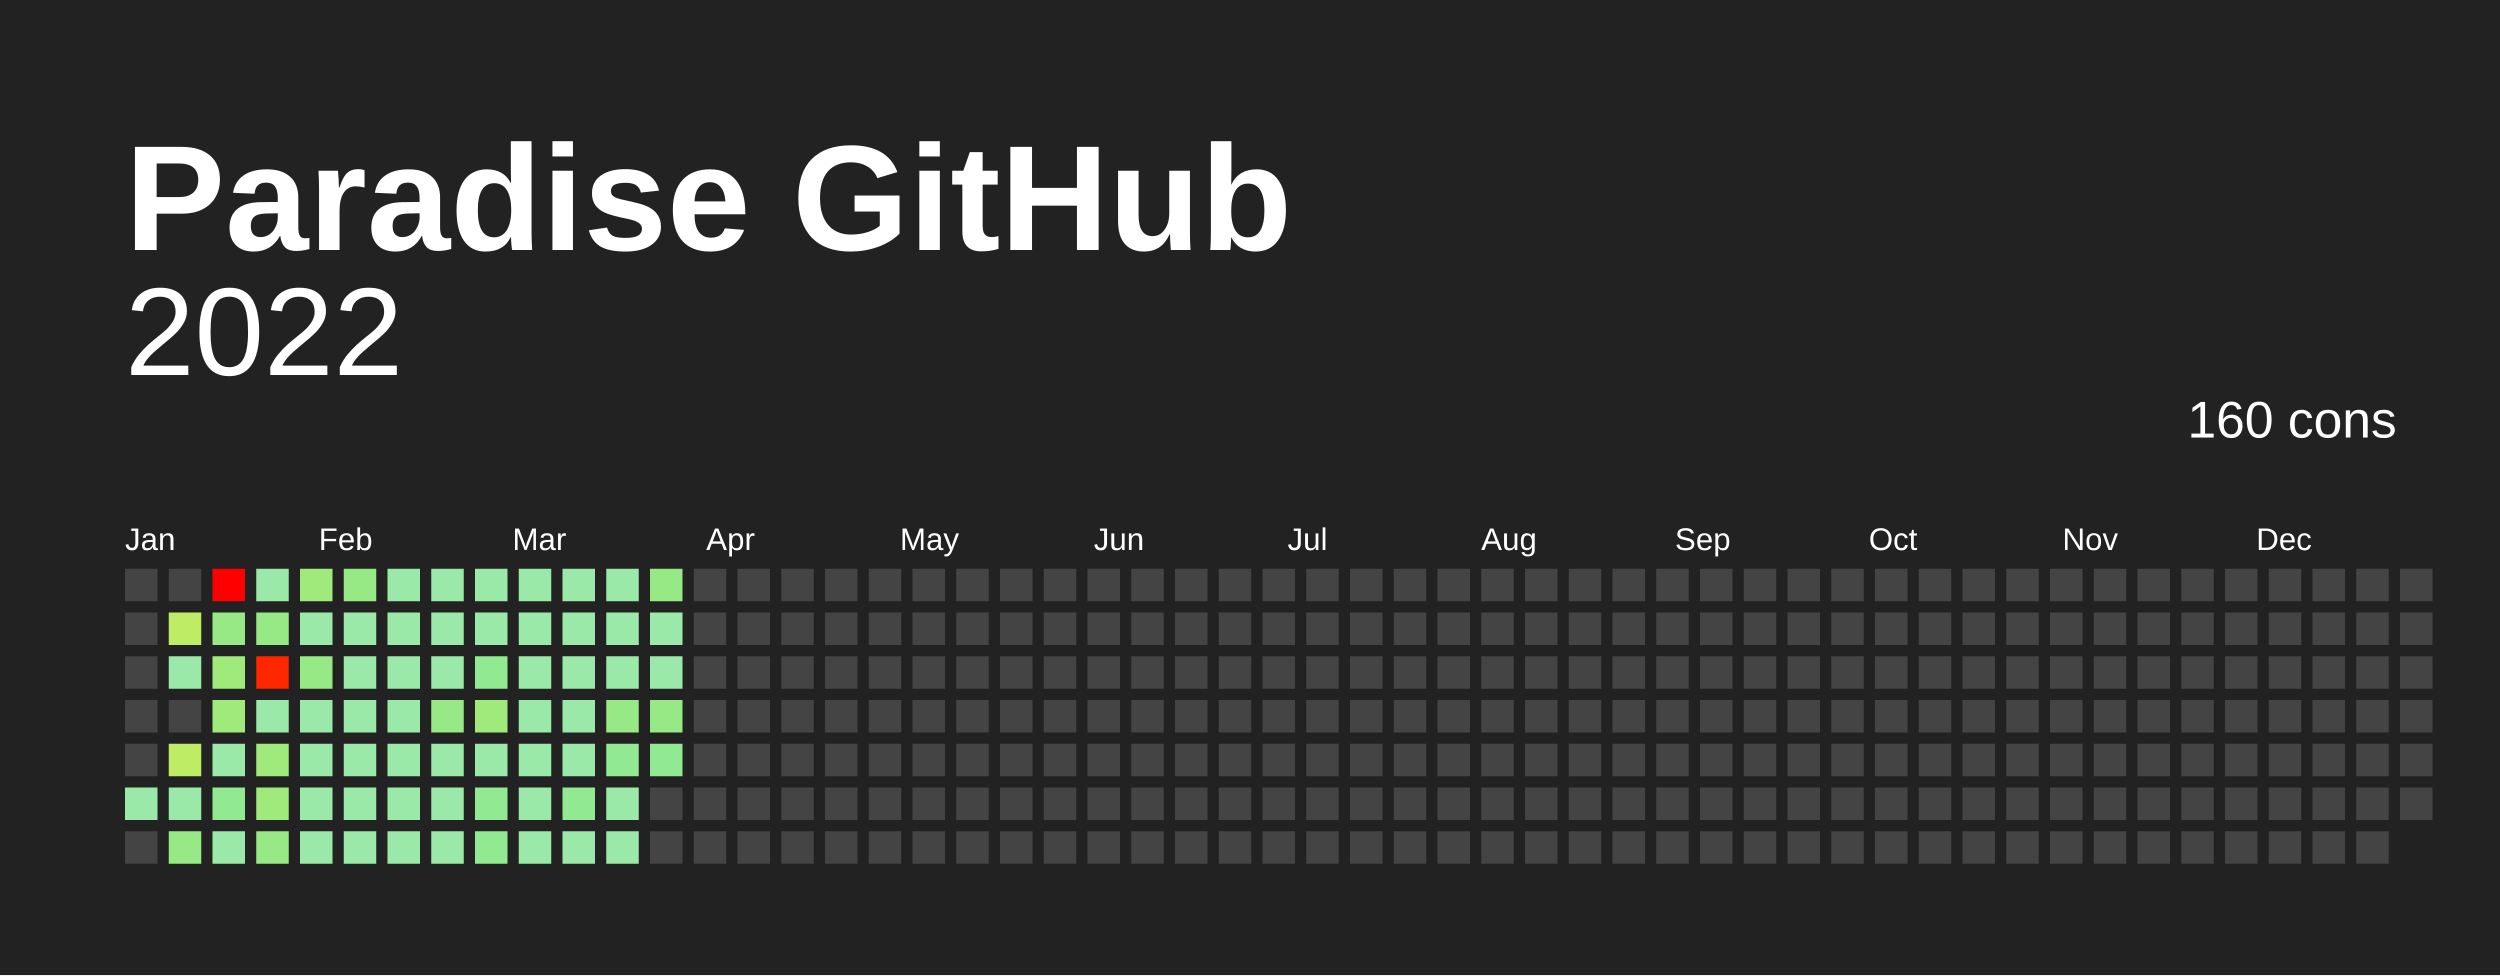
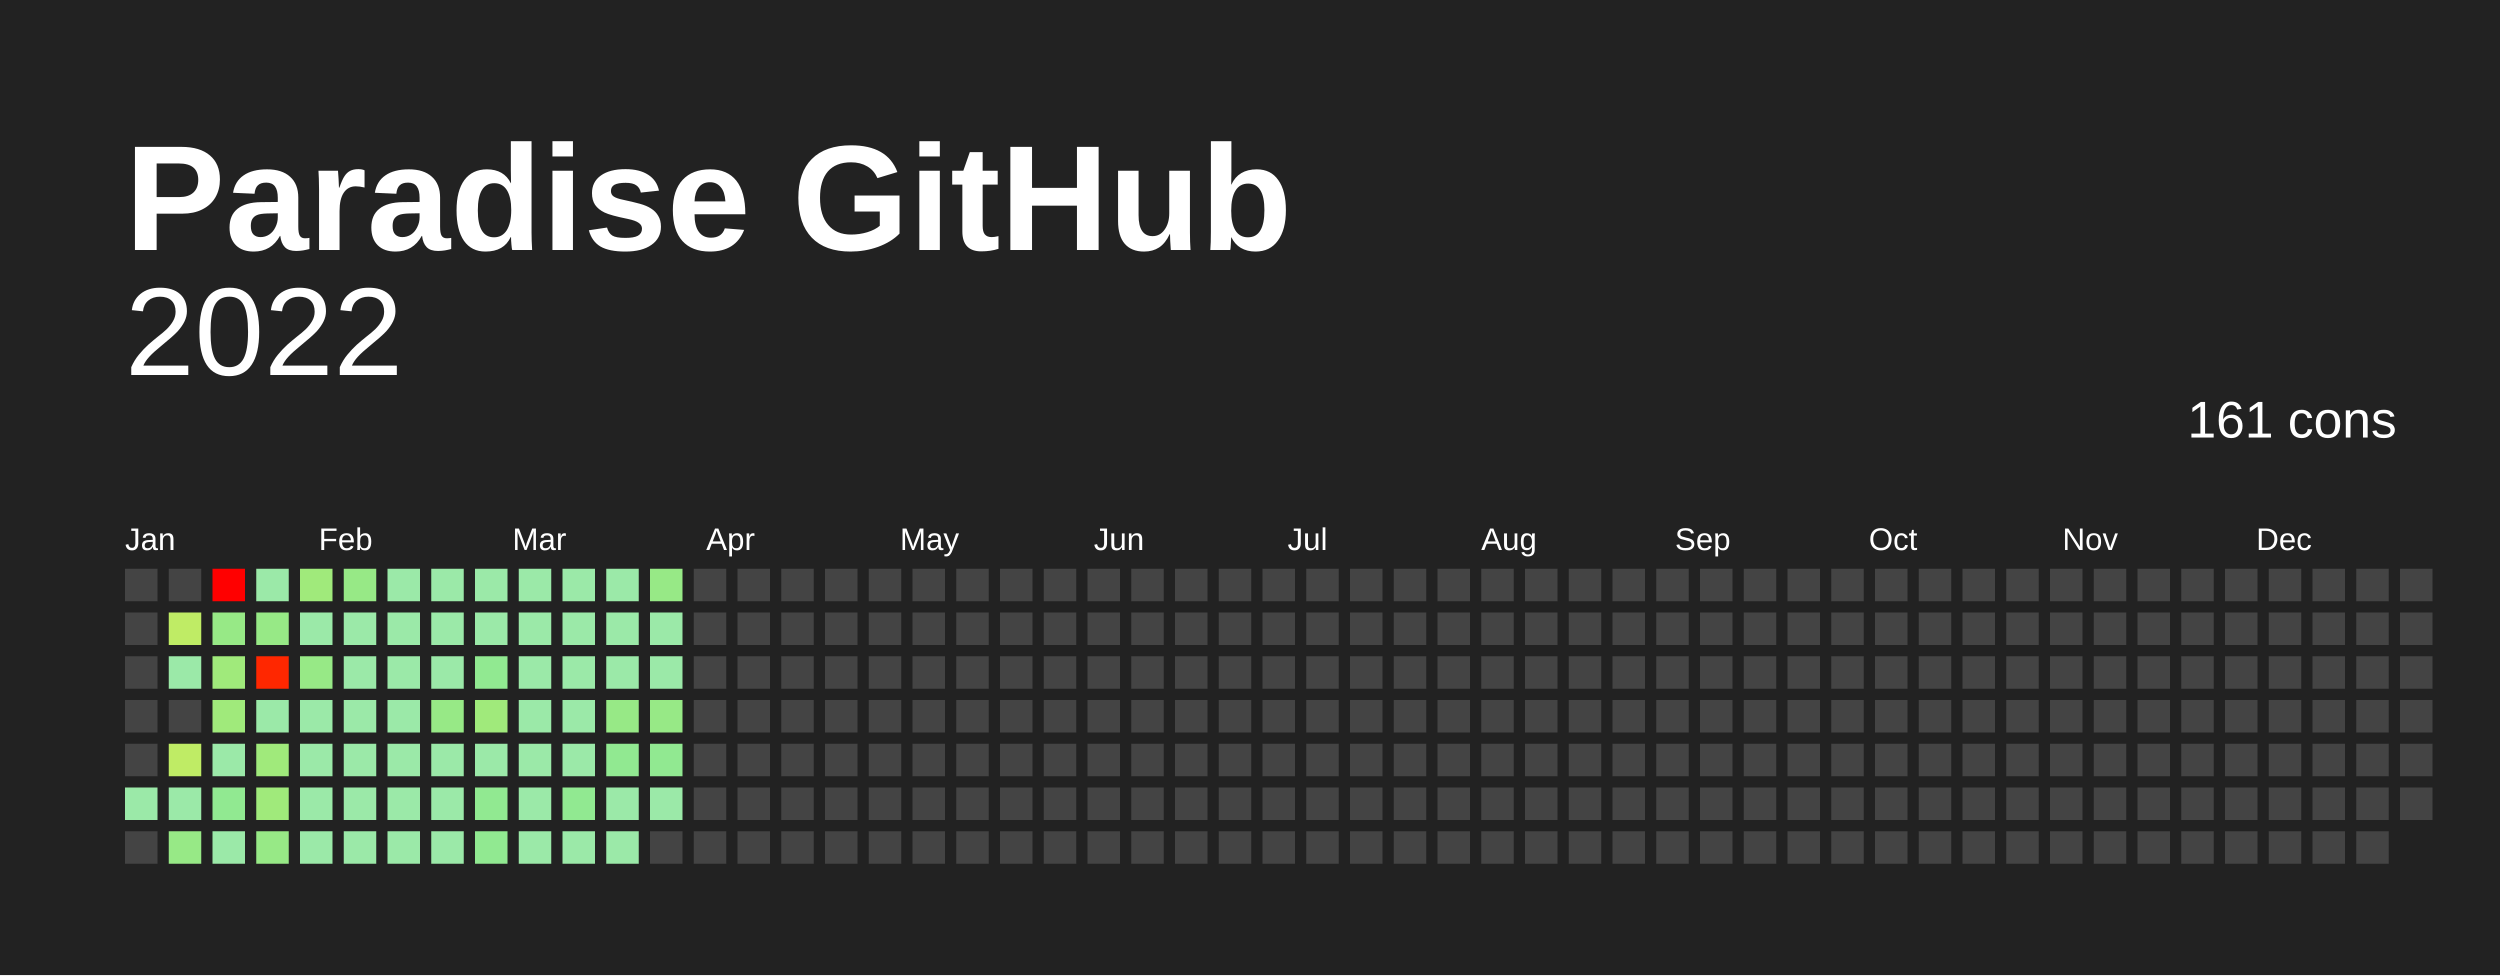
<svg xmlns="http://www.w3.org/2000/svg" baseProfile="full" height="78mm" version="1.1" viewBox="0,0,200,78" width="200mm">
  <defs />
  <rect fill="#222222" height="78" width="200" x="0" y="0" />
  <text fill="#FFFFFF" style="font-size:12px; font-family:Arial; font-weight:bold;" x="10" y="20">Paradise GitHub</text>
  <text alignment-baseline="hanging" fill="#FFFFFF" style="font-size:10.0px; font-family:Arial;" x="10" y="30">2022</text>
-   <text alignment-baseline="hanging" fill="#FFFFFF" style="font-size:4.125px; font-family:Arial;" x="175" y="35">160 cons</text>
+   <text alignment-baseline="hanging" fill="#FFFFFF" style="font-size:4.125px; font-family:Arial;" x="175" y="35">161 cons</text>
  <text fill="#FFFFFF" style="font-size:2.5px; font-family:Arial" x="10.0" y="44">Jan</text>
  <text fill="#FFFFFF" style="font-size:2.5px; font-family:Arial" x="25.5" y="44">Feb</text>
  <text fill="#FFFFFF" style="font-size:2.5px; font-family:Arial" x="41.0" y="44">Mar</text>
  <text fill="#FFFFFF" style="font-size:2.5px; font-family:Arial" x="56.5" y="44">Apr</text>
  <text fill="#FFFFFF" style="font-size:2.5px; font-family:Arial" x="72.0" y="44">May</text>
  <text fill="#FFFFFF" style="font-size:2.5px; font-family:Arial" x="87.5" y="44">Jun</text>
  <text fill="#FFFFFF" style="font-size:2.5px; font-family:Arial" x="103.0" y="44">Jul</text>
  <text fill="#FFFFFF" style="font-size:2.5px; font-family:Arial" x="118.5" y="44">Aug</text>
  <text fill="#FFFFFF" style="font-size:2.5px; font-family:Arial" x="134.0" y="44">Sep</text>
  <text fill="#FFFFFF" style="font-size:2.5px; font-family:Arial" x="149.5" y="44">Oct</text>
  <text fill="#FFFFFF" style="font-size:2.5px; font-family:Arial" x="165.0" y="44">Nov</text>
  <text fill="#FFFFFF" style="font-size:2.5px; font-family:Arial" x="180.5" y="44">Dec</text>
  <rect fill="#444444" height="2.6" width="2.6" x="10.0" y="45.5" />
  <rect fill="#444444" height="2.6" width="2.6" x="10.0" y="49.0" />
  <rect fill="#444444" height="2.6" width="2.6" x="10.0" y="52.5" />
  <rect fill="#444444" height="2.6" width="2.6" x="10.0" y="56.0" />
  <rect fill="#444444" height="2.6" width="2.6" x="10.0" y="59.5" />
  <rect fill="#9be9a8" height="2.6" width="2.6" x="10.0" y="63.0" />
  <rect fill="#444444" height="2.6" width="2.6" x="10.0" y="66.5" />
  <rect fill="#444444" height="2.6" width="2.6" x="13.5" y="45.5" />
  <rect fill="#bfec65" height="2.6" width="2.6" x="13.5" y="49.0" />
  <rect fill="#9be9a8" height="2.6" width="2.6" x="13.5" y="52.5" />
  <rect fill="#444444" height="2.6" width="2.6" x="13.5" y="56.0" />
  <rect fill="#bfec65" height="2.6" width="2.6" x="13.5" y="59.5" />
  <rect fill="#9be9a8" height="2.6" width="2.6" x="13.5" y="63.0" />
  <rect fill="#97e986" height="2.6" width="2.6" x="13.5" y="66.5" />
  <rect fill="red" height="2.6" width="2.6" x="17.0" y="45.5" />
  <rect fill="#97e986" height="2.6" width="2.6" x="17.0" y="49.0" />
  <rect fill="#a0ea7b" height="2.6" width="2.6" x="17.0" y="52.5" />
  <rect fill="#a0ea7b" height="2.6" width="2.6" x="17.0" y="56.0" />
  <rect fill="#9be9a8" height="2.6" width="2.6" x="17.0" y="59.5" />
  <rect fill="#91e991" height="2.6" width="2.6" x="17.0" y="63.0" />
  <rect fill="#9be9a8" height="2.6" width="2.6" x="17.0" y="66.5" />
  <rect fill="#9be9a8" height="2.6" width="2.6" x="20.5" y="45.5" />
  <rect fill="#97e986" height="2.6" width="2.6" x="20.5" y="49.0" />
  <rect fill="#ff2700" height="2.6" width="2.6" x="20.5" y="52.5" />
  <rect fill="#9be9a8" height="2.6" width="2.6" x="20.5" y="56.0" />
  <rect fill="#a0ea7b" height="2.6" width="2.6" x="20.5" y="59.5" />
  <rect fill="#a0ea7b" height="2.6" width="2.6" x="20.5" y="63.0" />
  <rect fill="#97e986" height="2.6" width="2.6" x="20.5" y="66.5" />
  <rect fill="#a0ea7b" height="2.6" width="2.6" x="24.0" y="45.5" />
  <rect fill="#9be9a8" height="2.6" width="2.6" x="24.0" y="49.0" />
  <rect fill="#97e986" height="2.6" width="2.6" x="24.0" y="52.5" />
  <rect fill="#9be9a8" height="2.6" width="2.6" x="24.0" y="56.0" />
  <rect fill="#9be9a8" height="2.6" width="2.6" x="24.0" y="59.5" />
  <rect fill="#9be9a8" height="2.6" width="2.6" x="24.0" y="63.0" />
  <rect fill="#9be9a8" height="2.6" width="2.6" x="24.0" y="66.5" />
  <rect fill="#97e986" height="2.6" width="2.6" x="27.5" y="45.5" />
  <rect fill="#9be9a8" height="2.6" width="2.6" x="27.5" y="49.0" />
  <rect fill="#9be9a8" height="2.6" width="2.6" x="27.5" y="52.5" />
  <rect fill="#9be9a8" height="2.6" width="2.6" x="27.5" y="56.0" />
  <rect fill="#9be9a8" height="2.6" width="2.6" x="27.5" y="59.5" />
  <rect fill="#9be9a8" height="2.6" width="2.6" x="27.5" y="63.0" />
  <rect fill="#9be9a8" height="2.6" width="2.6" x="27.5" y="66.5" />
  <rect fill="#9be9a8" height="2.6" width="2.6" x="31.0" y="45.5" />
  <rect fill="#9be9a8" height="2.6" width="2.6" x="31.0" y="49.0" />
  <rect fill="#9be9a8" height="2.6" width="2.6" x="31.0" y="52.5" />
  <rect fill="#9be9a8" height="2.6" width="2.6" x="31.0" y="56.0" />
  <rect fill="#9be9a8" height="2.6" width="2.6" x="31.0" y="59.5" />
  <rect fill="#9be9a8" height="2.6" width="2.6" x="31.0" y="63.0" />
  <rect fill="#9be9a8" height="2.6" width="2.6" x="31.0" y="66.5" />
  <rect fill="#9be9a8" height="2.6" width="2.6" x="34.5" y="45.5" />
  <rect fill="#9be9a8" height="2.6" width="2.6" x="34.5" y="49.0" />
  <rect fill="#9be9a8" height="2.6" width="2.6" x="34.5" y="52.5" />
  <rect fill="#97e986" height="2.6" width="2.6" x="34.5" y="56.0" />
  <rect fill="#9be9a8" height="2.6" width="2.6" x="34.5" y="59.5" />
  <rect fill="#9be9a8" height="2.6" width="2.6" x="34.5" y="63.0" />
  <rect fill="#9be9a8" height="2.6" width="2.6" x="34.5" y="66.5" />
  <rect fill="#9be9a8" height="2.6" width="2.6" x="38.0" y="45.5" />
  <rect fill="#9be9a8" height="2.6" width="2.6" x="38.0" y="49.0" />
  <rect fill="#91e991" height="2.6" width="2.6" x="38.0" y="52.5" />
  <rect fill="#a0ea7b" height="2.6" width="2.6" x="38.0" y="56.0" />
  <rect fill="#9be9a8" height="2.6" width="2.6" x="38.0" y="59.5" />
  <rect fill="#91e991" height="2.6" width="2.6" x="38.0" y="63.0" />
  <rect fill="#91e991" height="2.6" width="2.6" x="38.0" y="66.5" />
  <rect fill="#9be9a8" height="2.6" width="2.6" x="41.5" y="45.5" />
  <rect fill="#9be9a8" height="2.6" width="2.6" x="41.5" y="49.0" />
  <rect fill="#9be9a8" height="2.6" width="2.6" x="41.5" y="52.5" />
  <rect fill="#9be9a8" height="2.6" width="2.6" x="41.5" y="56.0" />
  <rect fill="#9be9a8" height="2.6" width="2.6" x="41.5" y="59.5" />
  <rect fill="#9be9a8" height="2.6" width="2.6" x="41.5" y="63.0" />
  <rect fill="#9be9a8" height="2.6" width="2.6" x="41.5" y="66.5" />
  <rect fill="#9be9a8" height="2.6" width="2.6" x="45.0" y="45.5" />
  <rect fill="#9be9a8" height="2.6" width="2.6" x="45.0" y="49.0" />
  <rect fill="#9be9a8" height="2.6" width="2.6" x="45.0" y="52.5" />
  <rect fill="#9be9a8" height="2.6" width="2.6" x="45.0" y="56.0" />
  <rect fill="#9be9a8" height="2.6" width="2.6" x="45.0" y="59.5" />
  <rect fill="#91e991" height="2.6" width="2.6" x="45.0" y="63.0" />
  <rect fill="#9be9a8" height="2.6" width="2.6" x="45.0" y="66.5" />
  <rect fill="#9be9a8" height="2.6" width="2.6" x="48.5" y="45.5" />
  <rect fill="#9be9a8" height="2.6" width="2.6" x="48.5" y="49.0" />
  <rect fill="#9be9a8" height="2.6" width="2.6" x="48.5" y="52.5" />
  <rect fill="#97e986" height="2.6" width="2.6" x="48.5" y="56.0" />
  <rect fill="#91e991" height="2.6" width="2.6" x="48.5" y="59.5" />
  <rect fill="#9be9a8" height="2.6" width="2.6" x="48.5" y="63.0" />
  <rect fill="#9be9a8" height="2.6" width="2.6" x="48.5" y="66.5" />
  <rect fill="#97e986" height="2.6" width="2.6" x="52.0" y="45.5" />
  <rect fill="#9be9a8" height="2.6" width="2.6" x="52.0" y="49.0" />
  <rect fill="#9be9a8" height="2.6" width="2.6" x="52.0" y="52.5" />
  <rect fill="#97e986" height="2.6" width="2.6" x="52.0" y="56.0" />
  <rect fill="#91e991" height="2.6" width="2.6" x="52.0" y="59.5" />
-   <rect fill="#444444" height="2.6" width="2.6" x="52.0" y="63.0" />
+   <rect fill="#9be9a8" height="2.6" width="2.6" x="52.0" y="63.0" />
  <rect fill="#444444" height="2.6" width="2.6" x="52.0" y="66.5" />
  <rect fill="#444444" height="2.6" width="2.6" x="55.5" y="45.5" />
  <rect fill="#444444" height="2.6" width="2.6" x="55.5" y="49.0" />
  <rect fill="#444444" height="2.6" width="2.6" x="55.5" y="52.5" />
  <rect fill="#444444" height="2.6" width="2.6" x="55.5" y="56.0" />
  <rect fill="#444444" height="2.6" width="2.6" x="55.5" y="59.5" />
  <rect fill="#444444" height="2.6" width="2.6" x="55.5" y="63.0" />
  <rect fill="#444444" height="2.6" width="2.6" x="55.5" y="66.5" />
  <rect fill="#444444" height="2.6" width="2.6" x="59.0" y="45.5" />
  <rect fill="#444444" height="2.6" width="2.6" x="59.0" y="49.0" />
  <rect fill="#444444" height="2.6" width="2.6" x="59.0" y="52.5" />
  <rect fill="#444444" height="2.6" width="2.6" x="59.0" y="56.0" />
  <rect fill="#444444" height="2.6" width="2.6" x="59.0" y="59.5" />
  <rect fill="#444444" height="2.6" width="2.6" x="59.0" y="63.0" />
  <rect fill="#444444" height="2.6" width="2.6" x="59.0" y="66.5" />
  <rect fill="#444444" height="2.6" width="2.6" x="62.5" y="45.5" />
  <rect fill="#444444" height="2.6" width="2.6" x="62.5" y="49.0" />
  <rect fill="#444444" height="2.6" width="2.6" x="62.5" y="52.5" />
  <rect fill="#444444" height="2.6" width="2.6" x="62.5" y="56.0" />
  <rect fill="#444444" height="2.6" width="2.6" x="62.5" y="59.5" />
  <rect fill="#444444" height="2.6" width="2.6" x="62.5" y="63.0" />
  <rect fill="#444444" height="2.6" width="2.6" x="62.5" y="66.5" />
  <rect fill="#444444" height="2.6" width="2.6" x="66.0" y="45.5" />
  <rect fill="#444444" height="2.6" width="2.6" x="66.0" y="49.0" />
  <rect fill="#444444" height="2.6" width="2.6" x="66.0" y="52.5" />
  <rect fill="#444444" height="2.6" width="2.6" x="66.0" y="56.0" />
  <rect fill="#444444" height="2.6" width="2.6" x="66.0" y="59.5" />
  <rect fill="#444444" height="2.6" width="2.6" x="66.0" y="63.0" />
  <rect fill="#444444" height="2.6" width="2.6" x="66.0" y="66.5" />
  <rect fill="#444444" height="2.6" width="2.6" x="69.5" y="45.5" />
  <rect fill="#444444" height="2.6" width="2.6" x="69.5" y="49.0" />
  <rect fill="#444444" height="2.6" width="2.6" x="69.5" y="52.5" />
  <rect fill="#444444" height="2.6" width="2.6" x="69.5" y="56.0" />
  <rect fill="#444444" height="2.6" width="2.6" x="69.5" y="59.5" />
  <rect fill="#444444" height="2.6" width="2.6" x="69.5" y="63.0" />
  <rect fill="#444444" height="2.6" width="2.6" x="69.5" y="66.5" />
  <rect fill="#444444" height="2.6" width="2.6" x="73.0" y="45.5" />
  <rect fill="#444444" height="2.6" width="2.6" x="73.0" y="49.0" />
  <rect fill="#444444" height="2.6" width="2.6" x="73.0" y="52.5" />
  <rect fill="#444444" height="2.6" width="2.6" x="73.0" y="56.0" />
  <rect fill="#444444" height="2.6" width="2.6" x="73.0" y="59.5" />
  <rect fill="#444444" height="2.6" width="2.6" x="73.0" y="63.0" />
  <rect fill="#444444" height="2.6" width="2.6" x="73.0" y="66.5" />
  <rect fill="#444444" height="2.6" width="2.6" x="76.5" y="45.5" />
  <rect fill="#444444" height="2.6" width="2.6" x="76.5" y="49.0" />
  <rect fill="#444444" height="2.6" width="2.6" x="76.5" y="52.5" />
  <rect fill="#444444" height="2.6" width="2.6" x="76.5" y="56.0" />
  <rect fill="#444444" height="2.6" width="2.6" x="76.5" y="59.5" />
  <rect fill="#444444" height="2.6" width="2.6" x="76.5" y="63.0" />
  <rect fill="#444444" height="2.6" width="2.6" x="76.5" y="66.5" />
  <rect fill="#444444" height="2.6" width="2.6" x="80.0" y="45.5" />
  <rect fill="#444444" height="2.6" width="2.6" x="80.0" y="49.0" />
  <rect fill="#444444" height="2.6" width="2.6" x="80.0" y="52.5" />
  <rect fill="#444444" height="2.6" width="2.6" x="80.0" y="56.0" />
  <rect fill="#444444" height="2.6" width="2.6" x="80.0" y="59.5" />
  <rect fill="#444444" height="2.6" width="2.6" x="80.0" y="63.0" />
  <rect fill="#444444" height="2.6" width="2.6" x="80.0" y="66.5" />
  <rect fill="#444444" height="2.6" width="2.6" x="83.5" y="45.5" />
  <rect fill="#444444" height="2.6" width="2.6" x="83.5" y="49.0" />
  <rect fill="#444444" height="2.6" width="2.6" x="83.5" y="52.5" />
  <rect fill="#444444" height="2.6" width="2.6" x="83.5" y="56.0" />
  <rect fill="#444444" height="2.6" width="2.6" x="83.5" y="59.5" />
  <rect fill="#444444" height="2.6" width="2.6" x="83.5" y="63.0" />
  <rect fill="#444444" height="2.6" width="2.6" x="83.5" y="66.5" />
  <rect fill="#444444" height="2.6" width="2.6" x="87.0" y="45.5" />
  <rect fill="#444444" height="2.6" width="2.6" x="87.0" y="49.0" />
  <rect fill="#444444" height="2.6" width="2.6" x="87.0" y="52.5" />
  <rect fill="#444444" height="2.6" width="2.6" x="87.0" y="56.0" />
  <rect fill="#444444" height="2.6" width="2.6" x="87.0" y="59.5" />
  <rect fill="#444444" height="2.6" width="2.6" x="87.0" y="63.0" />
  <rect fill="#444444" height="2.6" width="2.6" x="87.0" y="66.5" />
  <rect fill="#444444" height="2.6" width="2.6" x="90.5" y="45.5" />
  <rect fill="#444444" height="2.6" width="2.6" x="90.5" y="49.0" />
  <rect fill="#444444" height="2.6" width="2.6" x="90.5" y="52.5" />
  <rect fill="#444444" height="2.6" width="2.6" x="90.5" y="56.0" />
  <rect fill="#444444" height="2.6" width="2.6" x="90.5" y="59.5" />
  <rect fill="#444444" height="2.6" width="2.6" x="90.5" y="63.0" />
  <rect fill="#444444" height="2.6" width="2.6" x="90.5" y="66.5" />
  <rect fill="#444444" height="2.6" width="2.6" x="94.0" y="45.5" />
  <rect fill="#444444" height="2.6" width="2.6" x="94.0" y="49.0" />
  <rect fill="#444444" height="2.6" width="2.6" x="94.0" y="52.5" />
  <rect fill="#444444" height="2.6" width="2.6" x="94.0" y="56.0" />
  <rect fill="#444444" height="2.6" width="2.6" x="94.0" y="59.5" />
  <rect fill="#444444" height="2.6" width="2.6" x="94.0" y="63.0" />
  <rect fill="#444444" height="2.6" width="2.6" x="94.0" y="66.5" />
  <rect fill="#444444" height="2.6" width="2.6" x="97.5" y="45.5" />
  <rect fill="#444444" height="2.6" width="2.6" x="97.5" y="49.0" />
  <rect fill="#444444" height="2.6" width="2.6" x="97.5" y="52.5" />
  <rect fill="#444444" height="2.6" width="2.6" x="97.5" y="56.0" />
  <rect fill="#444444" height="2.6" width="2.6" x="97.5" y="59.5" />
  <rect fill="#444444" height="2.6" width="2.6" x="97.5" y="63.0" />
  <rect fill="#444444" height="2.6" width="2.6" x="97.5" y="66.5" />
  <rect fill="#444444" height="2.6" width="2.6" x="101.0" y="45.5" />
  <rect fill="#444444" height="2.6" width="2.6" x="101.0" y="49.0" />
  <rect fill="#444444" height="2.6" width="2.6" x="101.0" y="52.5" />
  <rect fill="#444444" height="2.6" width="2.6" x="101.0" y="56.0" />
  <rect fill="#444444" height="2.6" width="2.6" x="101.0" y="59.5" />
  <rect fill="#444444" height="2.6" width="2.6" x="101.0" y="63.0" />
  <rect fill="#444444" height="2.6" width="2.6" x="101.0" y="66.5" />
  <rect fill="#444444" height="2.6" width="2.6" x="104.5" y="45.5" />
  <rect fill="#444444" height="2.6" width="2.6" x="104.5" y="49.0" />
  <rect fill="#444444" height="2.6" width="2.6" x="104.5" y="52.5" />
  <rect fill="#444444" height="2.6" width="2.6" x="104.5" y="56.0" />
  <rect fill="#444444" height="2.6" width="2.6" x="104.5" y="59.5" />
  <rect fill="#444444" height="2.6" width="2.6" x="104.5" y="63.0" />
  <rect fill="#444444" height="2.6" width="2.6" x="104.5" y="66.5" />
  <rect fill="#444444" height="2.6" width="2.6" x="108.0" y="45.5" />
  <rect fill="#444444" height="2.6" width="2.6" x="108.0" y="49.0" />
  <rect fill="#444444" height="2.6" width="2.6" x="108.0" y="52.5" />
  <rect fill="#444444" height="2.6" width="2.6" x="108.0" y="56.0" />
  <rect fill="#444444" height="2.6" width="2.6" x="108.0" y="59.5" />
  <rect fill="#444444" height="2.6" width="2.6" x="108.0" y="63.0" />
  <rect fill="#444444" height="2.6" width="2.6" x="108.0" y="66.5" />
  <rect fill="#444444" height="2.6" width="2.6" x="111.5" y="45.5" />
  <rect fill="#444444" height="2.6" width="2.6" x="111.5" y="49.0" />
  <rect fill="#444444" height="2.6" width="2.6" x="111.5" y="52.5" />
  <rect fill="#444444" height="2.6" width="2.6" x="111.5" y="56.0" />
  <rect fill="#444444" height="2.6" width="2.6" x="111.5" y="59.5" />
  <rect fill="#444444" height="2.6" width="2.6" x="111.5" y="63.0" />
  <rect fill="#444444" height="2.6" width="2.6" x="111.5" y="66.5" />
  <rect fill="#444444" height="2.6" width="2.6" x="115.0" y="45.5" />
  <rect fill="#444444" height="2.6" width="2.6" x="115.0" y="49.0" />
  <rect fill="#444444" height="2.6" width="2.6" x="115.0" y="52.5" />
  <rect fill="#444444" height="2.6" width="2.6" x="115.0" y="56.0" />
  <rect fill="#444444" height="2.6" width="2.6" x="115.0" y="59.5" />
  <rect fill="#444444" height="2.6" width="2.6" x="115.0" y="63.0" />
  <rect fill="#444444" height="2.6" width="2.6" x="115.0" y="66.5" />
  <rect fill="#444444" height="2.6" width="2.6" x="118.5" y="45.5" />
  <rect fill="#444444" height="2.6" width="2.6" x="118.5" y="49.0" />
  <rect fill="#444444" height="2.6" width="2.6" x="118.5" y="52.5" />
  <rect fill="#444444" height="2.6" width="2.6" x="118.5" y="56.0" />
  <rect fill="#444444" height="2.6" width="2.6" x="118.5" y="59.5" />
  <rect fill="#444444" height="2.6" width="2.6" x="118.5" y="63.0" />
  <rect fill="#444444" height="2.6" width="2.6" x="118.5" y="66.5" />
  <rect fill="#444444" height="2.6" width="2.6" x="122.0" y="45.5" />
  <rect fill="#444444" height="2.6" width="2.6" x="122.0" y="49.0" />
  <rect fill="#444444" height="2.6" width="2.6" x="122.0" y="52.5" />
  <rect fill="#444444" height="2.6" width="2.6" x="122.0" y="56.0" />
  <rect fill="#444444" height="2.6" width="2.6" x="122.0" y="59.5" />
  <rect fill="#444444" height="2.6" width="2.6" x="122.0" y="63.0" />
  <rect fill="#444444" height="2.6" width="2.6" x="122.0" y="66.5" />
  <rect fill="#444444" height="2.6" width="2.6" x="125.5" y="45.5" />
  <rect fill="#444444" height="2.6" width="2.6" x="125.5" y="49.0" />
  <rect fill="#444444" height="2.6" width="2.6" x="125.5" y="52.5" />
  <rect fill="#444444" height="2.6" width="2.6" x="125.5" y="56.0" />
  <rect fill="#444444" height="2.6" width="2.6" x="125.5" y="59.5" />
  <rect fill="#444444" height="2.6" width="2.6" x="125.5" y="63.0" />
  <rect fill="#444444" height="2.6" width="2.6" x="125.5" y="66.5" />
  <rect fill="#444444" height="2.6" width="2.6" x="129.0" y="45.5" />
  <rect fill="#444444" height="2.6" width="2.6" x="129.0" y="49.0" />
  <rect fill="#444444" height="2.6" width="2.6" x="129.0" y="52.5" />
  <rect fill="#444444" height="2.6" width="2.6" x="129.0" y="56.0" />
  <rect fill="#444444" height="2.6" width="2.6" x="129.0" y="59.5" />
  <rect fill="#444444" height="2.6" width="2.6" x="129.0" y="63.0" />
  <rect fill="#444444" height="2.6" width="2.6" x="129.0" y="66.5" />
  <rect fill="#444444" height="2.6" width="2.6" x="132.5" y="45.5" />
  <rect fill="#444444" height="2.6" width="2.6" x="132.5" y="49.0" />
  <rect fill="#444444" height="2.6" width="2.6" x="132.5" y="52.5" />
  <rect fill="#444444" height="2.6" width="2.6" x="132.5" y="56.0" />
  <rect fill="#444444" height="2.6" width="2.6" x="132.5" y="59.5" />
  <rect fill="#444444" height="2.6" width="2.6" x="132.5" y="63.0" />
  <rect fill="#444444" height="2.6" width="2.6" x="132.5" y="66.5" />
  <rect fill="#444444" height="2.6" width="2.6" x="136.0" y="45.5" />
  <rect fill="#444444" height="2.6" width="2.6" x="136.0" y="49.0" />
  <rect fill="#444444" height="2.6" width="2.6" x="136.0" y="52.5" />
  <rect fill="#444444" height="2.6" width="2.6" x="136.0" y="56.0" />
  <rect fill="#444444" height="2.6" width="2.6" x="136.0" y="59.5" />
  <rect fill="#444444" height="2.6" width="2.6" x="136.0" y="63.0" />
  <rect fill="#444444" height="2.6" width="2.6" x="136.0" y="66.5" />
  <rect fill="#444444" height="2.6" width="2.6" x="139.5" y="45.5" />
  <rect fill="#444444" height="2.6" width="2.6" x="139.5" y="49.0" />
  <rect fill="#444444" height="2.6" width="2.6" x="139.5" y="52.5" />
  <rect fill="#444444" height="2.6" width="2.6" x="139.5" y="56.0" />
  <rect fill="#444444" height="2.6" width="2.6" x="139.5" y="59.5" />
  <rect fill="#444444" height="2.6" width="2.6" x="139.5" y="63.0" />
  <rect fill="#444444" height="2.6" width="2.6" x="139.5" y="66.5" />
  <rect fill="#444444" height="2.6" width="2.6" x="143.0" y="45.5" />
  <rect fill="#444444" height="2.6" width="2.6" x="143.0" y="49.0" />
  <rect fill="#444444" height="2.6" width="2.6" x="143.0" y="52.5" />
  <rect fill="#444444" height="2.6" width="2.6" x="143.0" y="56.0" />
  <rect fill="#444444" height="2.6" width="2.6" x="143.0" y="59.5" />
  <rect fill="#444444" height="2.6" width="2.6" x="143.0" y="63.0" />
  <rect fill="#444444" height="2.6" width="2.6" x="143.0" y="66.5" />
  <rect fill="#444444" height="2.6" width="2.6" x="146.5" y="45.5" />
  <rect fill="#444444" height="2.6" width="2.6" x="146.5" y="49.0" />
  <rect fill="#444444" height="2.6" width="2.6" x="146.5" y="52.5" />
  <rect fill="#444444" height="2.6" width="2.6" x="146.5" y="56.0" />
  <rect fill="#444444" height="2.6" width="2.6" x="146.5" y="59.5" />
  <rect fill="#444444" height="2.6" width="2.6" x="146.5" y="63.0" />
  <rect fill="#444444" height="2.6" width="2.6" x="146.5" y="66.5" />
  <rect fill="#444444" height="2.6" width="2.6" x="150.0" y="45.5" />
  <rect fill="#444444" height="2.6" width="2.6" x="150.0" y="49.0" />
  <rect fill="#444444" height="2.6" width="2.6" x="150.0" y="52.5" />
  <rect fill="#444444" height="2.6" width="2.6" x="150.0" y="56.0" />
  <rect fill="#444444" height="2.6" width="2.6" x="150.0" y="59.5" />
  <rect fill="#444444" height="2.6" width="2.6" x="150.0" y="63.0" />
  <rect fill="#444444" height="2.6" width="2.6" x="150.0" y="66.5" />
  <rect fill="#444444" height="2.6" width="2.6" x="153.5" y="45.5" />
  <rect fill="#444444" height="2.6" width="2.6" x="153.5" y="49.0" />
  <rect fill="#444444" height="2.6" width="2.6" x="153.5" y="52.5" />
  <rect fill="#444444" height="2.6" width="2.6" x="153.5" y="56.0" />
  <rect fill="#444444" height="2.6" width="2.6" x="153.5" y="59.5" />
  <rect fill="#444444" height="2.6" width="2.6" x="153.5" y="63.0" />
  <rect fill="#444444" height="2.6" width="2.6" x="153.5" y="66.5" />
  <rect fill="#444444" height="2.6" width="2.6" x="157.0" y="45.5" />
  <rect fill="#444444" height="2.6" width="2.6" x="157.0" y="49.0" />
  <rect fill="#444444" height="2.6" width="2.6" x="157.0" y="52.5" />
  <rect fill="#444444" height="2.6" width="2.6" x="157.0" y="56.0" />
  <rect fill="#444444" height="2.6" width="2.6" x="157.0" y="59.5" />
  <rect fill="#444444" height="2.6" width="2.6" x="157.0" y="63.0" />
  <rect fill="#444444" height="2.6" width="2.6" x="157.0" y="66.5" />
  <rect fill="#444444" height="2.6" width="2.6" x="160.5" y="45.5" />
  <rect fill="#444444" height="2.6" width="2.6" x="160.5" y="49.0" />
  <rect fill="#444444" height="2.6" width="2.6" x="160.5" y="52.5" />
  <rect fill="#444444" height="2.6" width="2.6" x="160.5" y="56.0" />
  <rect fill="#444444" height="2.6" width="2.6" x="160.5" y="59.5" />
  <rect fill="#444444" height="2.6" width="2.6" x="160.5" y="63.0" />
  <rect fill="#444444" height="2.6" width="2.6" x="160.5" y="66.5" />
  <rect fill="#444444" height="2.6" width="2.6" x="164.0" y="45.5" />
  <rect fill="#444444" height="2.6" width="2.6" x="164.0" y="49.0" />
  <rect fill="#444444" height="2.6" width="2.6" x="164.0" y="52.5" />
  <rect fill="#444444" height="2.6" width="2.6" x="164.0" y="56.0" />
  <rect fill="#444444" height="2.6" width="2.6" x="164.0" y="59.5" />
  <rect fill="#444444" height="2.6" width="2.6" x="164.0" y="63.0" />
  <rect fill="#444444" height="2.6" width="2.6" x="164.0" y="66.5" />
  <rect fill="#444444" height="2.6" width="2.6" x="167.5" y="45.5" />
  <rect fill="#444444" height="2.6" width="2.6" x="167.5" y="49.0" />
  <rect fill="#444444" height="2.6" width="2.6" x="167.5" y="52.5" />
  <rect fill="#444444" height="2.6" width="2.6" x="167.5" y="56.0" />
  <rect fill="#444444" height="2.6" width="2.6" x="167.5" y="59.5" />
  <rect fill="#444444" height="2.6" width="2.6" x="167.5" y="63.0" />
  <rect fill="#444444" height="2.6" width="2.6" x="167.5" y="66.5" />
  <rect fill="#444444" height="2.6" width="2.6" x="171.0" y="45.5" />
  <rect fill="#444444" height="2.6" width="2.6" x="171.0" y="49.0" />
  <rect fill="#444444" height="2.6" width="2.6" x="171.0" y="52.5" />
  <rect fill="#444444" height="2.6" width="2.6" x="171.0" y="56.0" />
  <rect fill="#444444" height="2.6" width="2.6" x="171.0" y="59.5" />
  <rect fill="#444444" height="2.6" width="2.6" x="171.0" y="63.0" />
  <rect fill="#444444" height="2.6" width="2.6" x="171.0" y="66.5" />
  <rect fill="#444444" height="2.6" width="2.6" x="174.5" y="45.5" />
  <rect fill="#444444" height="2.6" width="2.6" x="174.5" y="49.0" />
  <rect fill="#444444" height="2.6" width="2.6" x="174.5" y="52.5" />
  <rect fill="#444444" height="2.6" width="2.6" x="174.5" y="56.0" />
  <rect fill="#444444" height="2.6" width="2.6" x="174.5" y="59.5" />
  <rect fill="#444444" height="2.6" width="2.6" x="174.5" y="63.0" />
  <rect fill="#444444" height="2.6" width="2.6" x="174.5" y="66.5" />
  <rect fill="#444444" height="2.6" width="2.6" x="178.0" y="45.5" />
  <rect fill="#444444" height="2.6" width="2.6" x="178.0" y="49.0" />
  <rect fill="#444444" height="2.6" width="2.6" x="178.0" y="52.5" />
  <rect fill="#444444" height="2.6" width="2.6" x="178.0" y="56.0" />
  <rect fill="#444444" height="2.6" width="2.6" x="178.0" y="59.5" />
  <rect fill="#444444" height="2.6" width="2.6" x="178.0" y="63.0" />
  <rect fill="#444444" height="2.6" width="2.6" x="178.0" y="66.5" />
  <rect fill="#444444" height="2.6" width="2.6" x="181.5" y="45.5" />
  <rect fill="#444444" height="2.6" width="2.6" x="181.5" y="49.0" />
  <rect fill="#444444" height="2.6" width="2.6" x="181.5" y="52.5" />
  <rect fill="#444444" height="2.6" width="2.6" x="181.5" y="56.0" />
  <rect fill="#444444" height="2.6" width="2.6" x="181.5" y="59.5" />
  <rect fill="#444444" height="2.6" width="2.6" x="181.5" y="63.0" />
  <rect fill="#444444" height="2.6" width="2.6" x="181.5" y="66.5" />
  <rect fill="#444444" height="2.6" width="2.6" x="185.0" y="45.5" />
  <rect fill="#444444" height="2.6" width="2.6" x="185.0" y="49.0" />
  <rect fill="#444444" height="2.6" width="2.6" x="185.0" y="52.5" />
  <rect fill="#444444" height="2.6" width="2.6" x="185.0" y="56.0" />
  <rect fill="#444444" height="2.6" width="2.6" x="185.0" y="59.5" />
  <rect fill="#444444" height="2.6" width="2.6" x="185.0" y="63.0" />
  <rect fill="#444444" height="2.6" width="2.6" x="185.0" y="66.5" />
  <rect fill="#444444" height="2.6" width="2.6" x="188.5" y="45.5" />
  <rect fill="#444444" height="2.6" width="2.6" x="188.5" y="49.0" />
  <rect fill="#444444" height="2.6" width="2.6" x="188.5" y="52.5" />
  <rect fill="#444444" height="2.6" width="2.6" x="188.5" y="56.0" />
  <rect fill="#444444" height="2.6" width="2.6" x="188.5" y="59.5" />
  <rect fill="#444444" height="2.6" width="2.6" x="188.5" y="63.0" />
  <rect fill="#444444" height="2.6" width="2.6" x="188.5" y="66.5" />
  <rect fill="#444444" height="2.6" width="2.6" x="192.0" y="45.5" />
  <rect fill="#444444" height="2.6" width="2.6" x="192.0" y="49.0" />
  <rect fill="#444444" height="2.6" width="2.6" x="192.0" y="52.5" />
  <rect fill="#444444" height="2.6" width="2.6" x="192.0" y="56.0" />
  <rect fill="#444444" height="2.6" width="2.6" x="192.0" y="59.5" />
  <rect fill="#444444" height="2.6" width="2.6" x="192.0" y="63.0" />
</svg>
